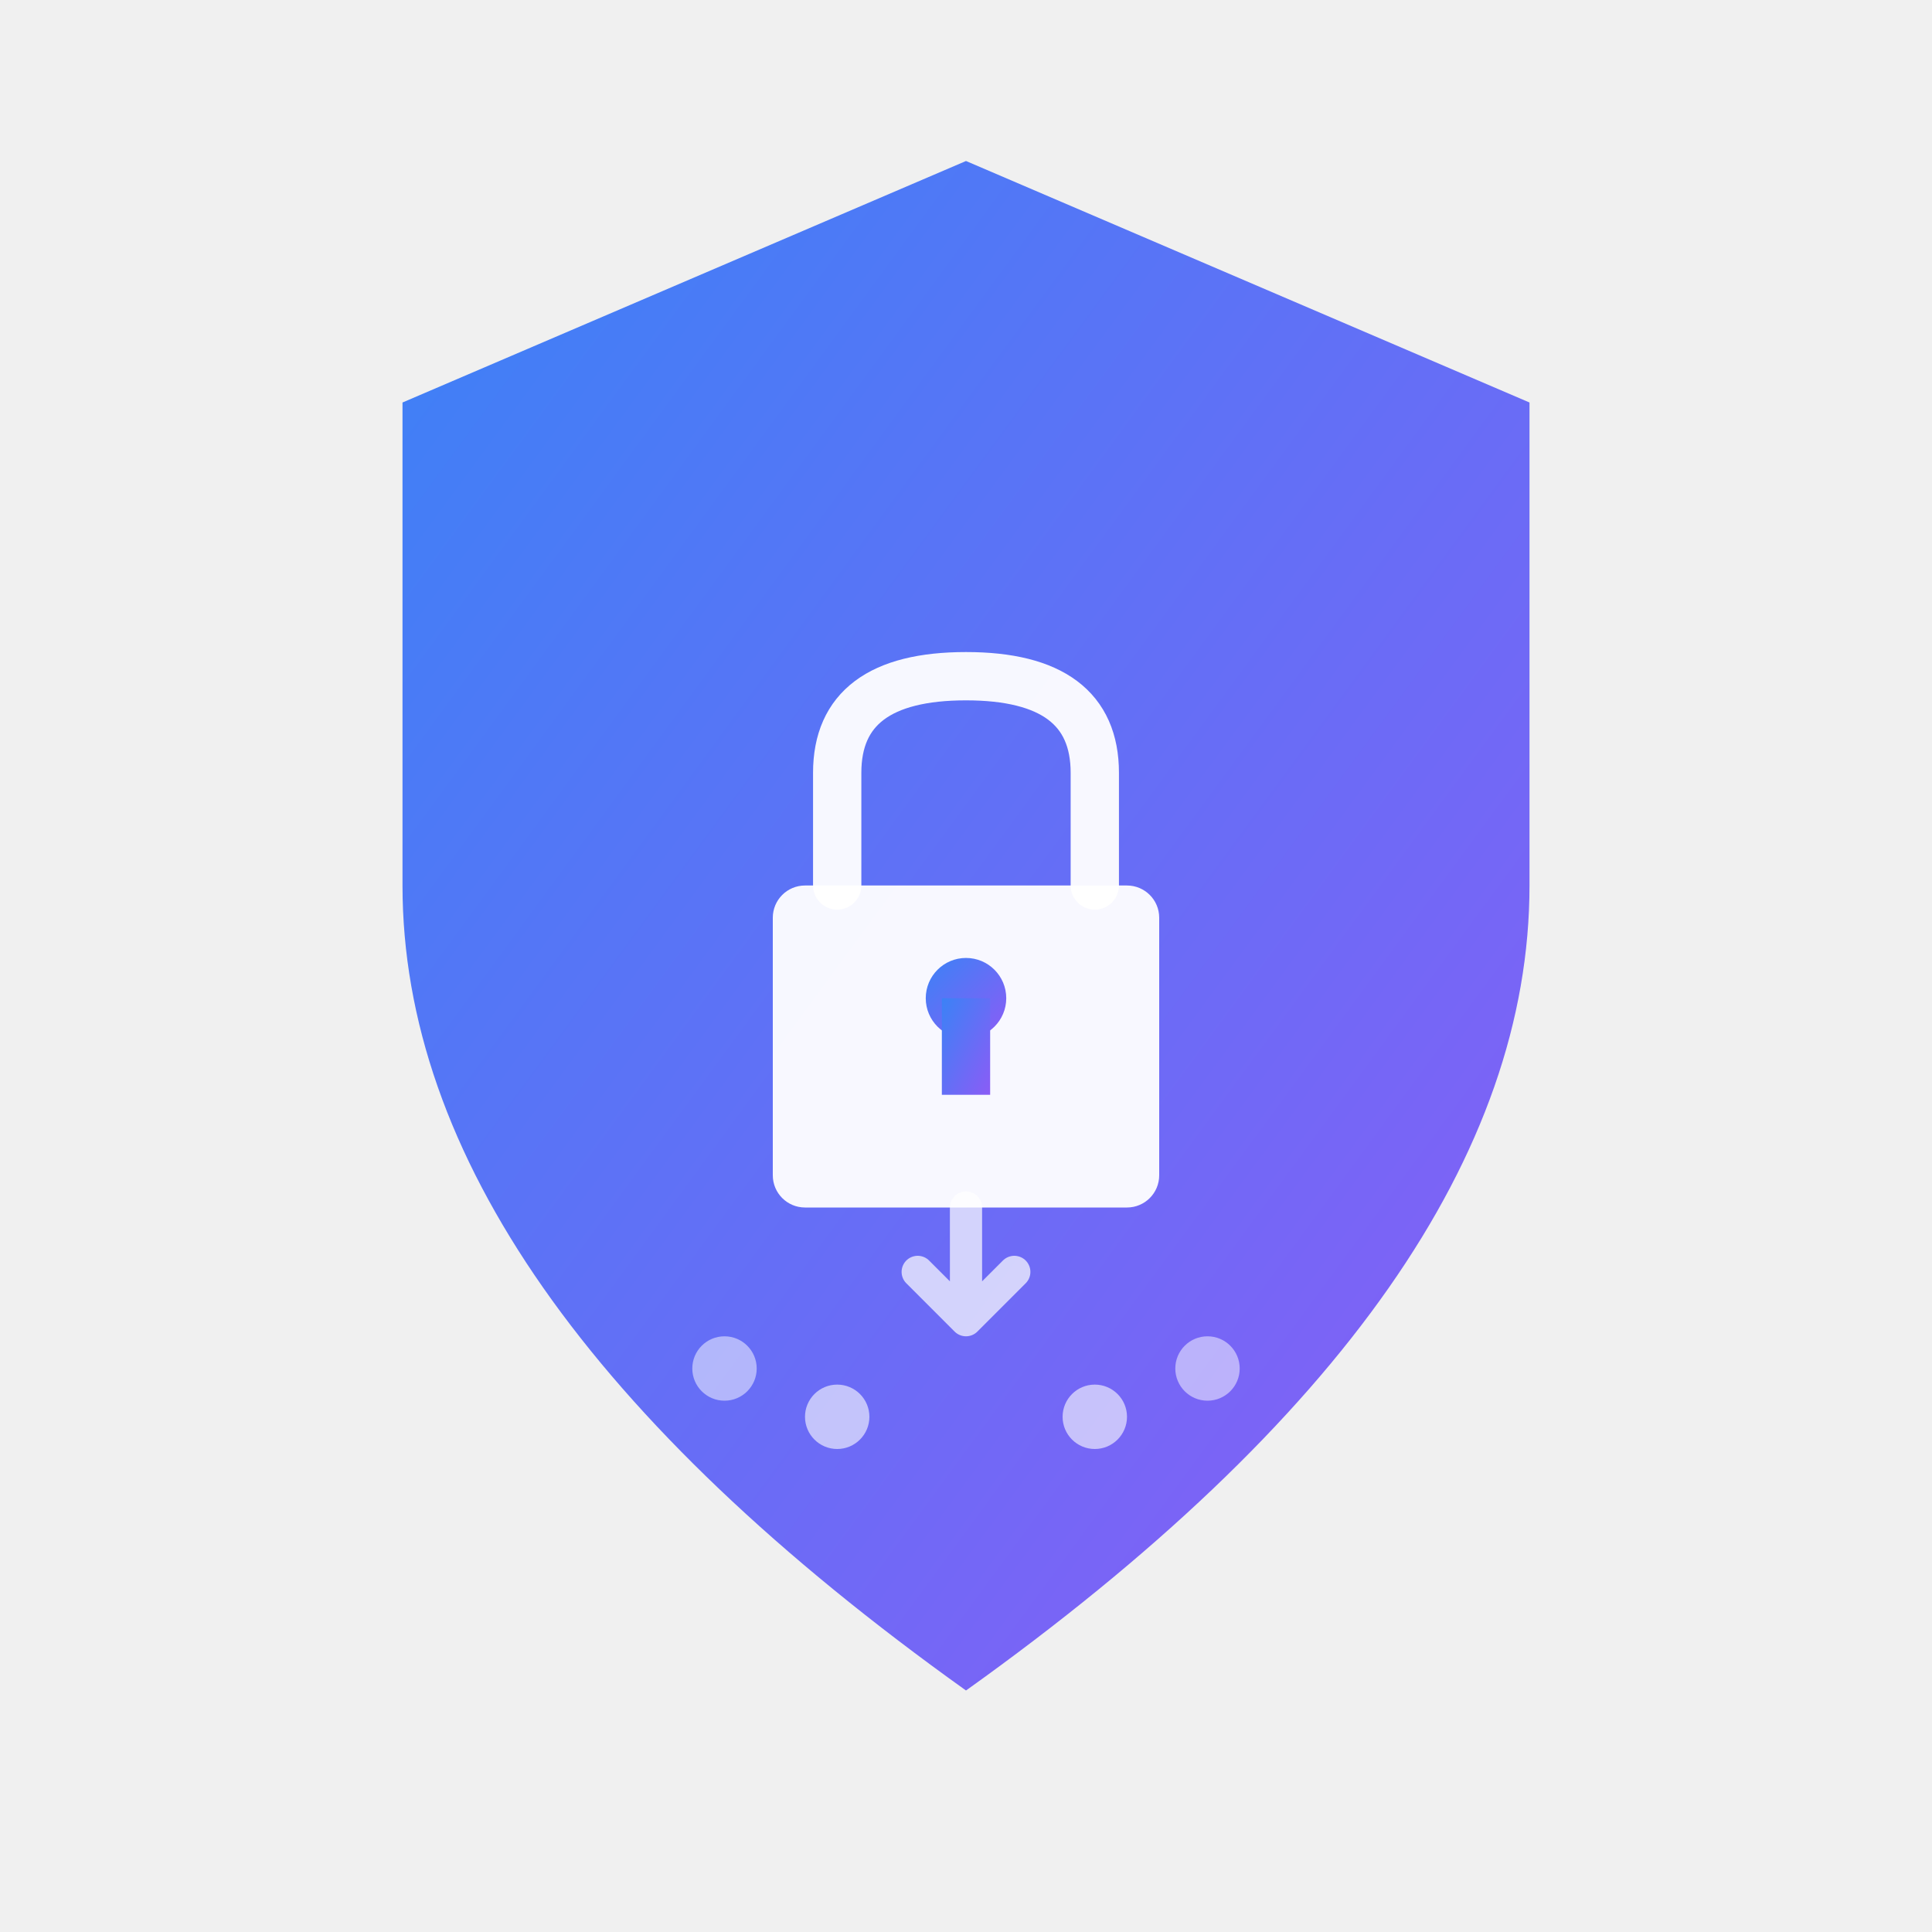
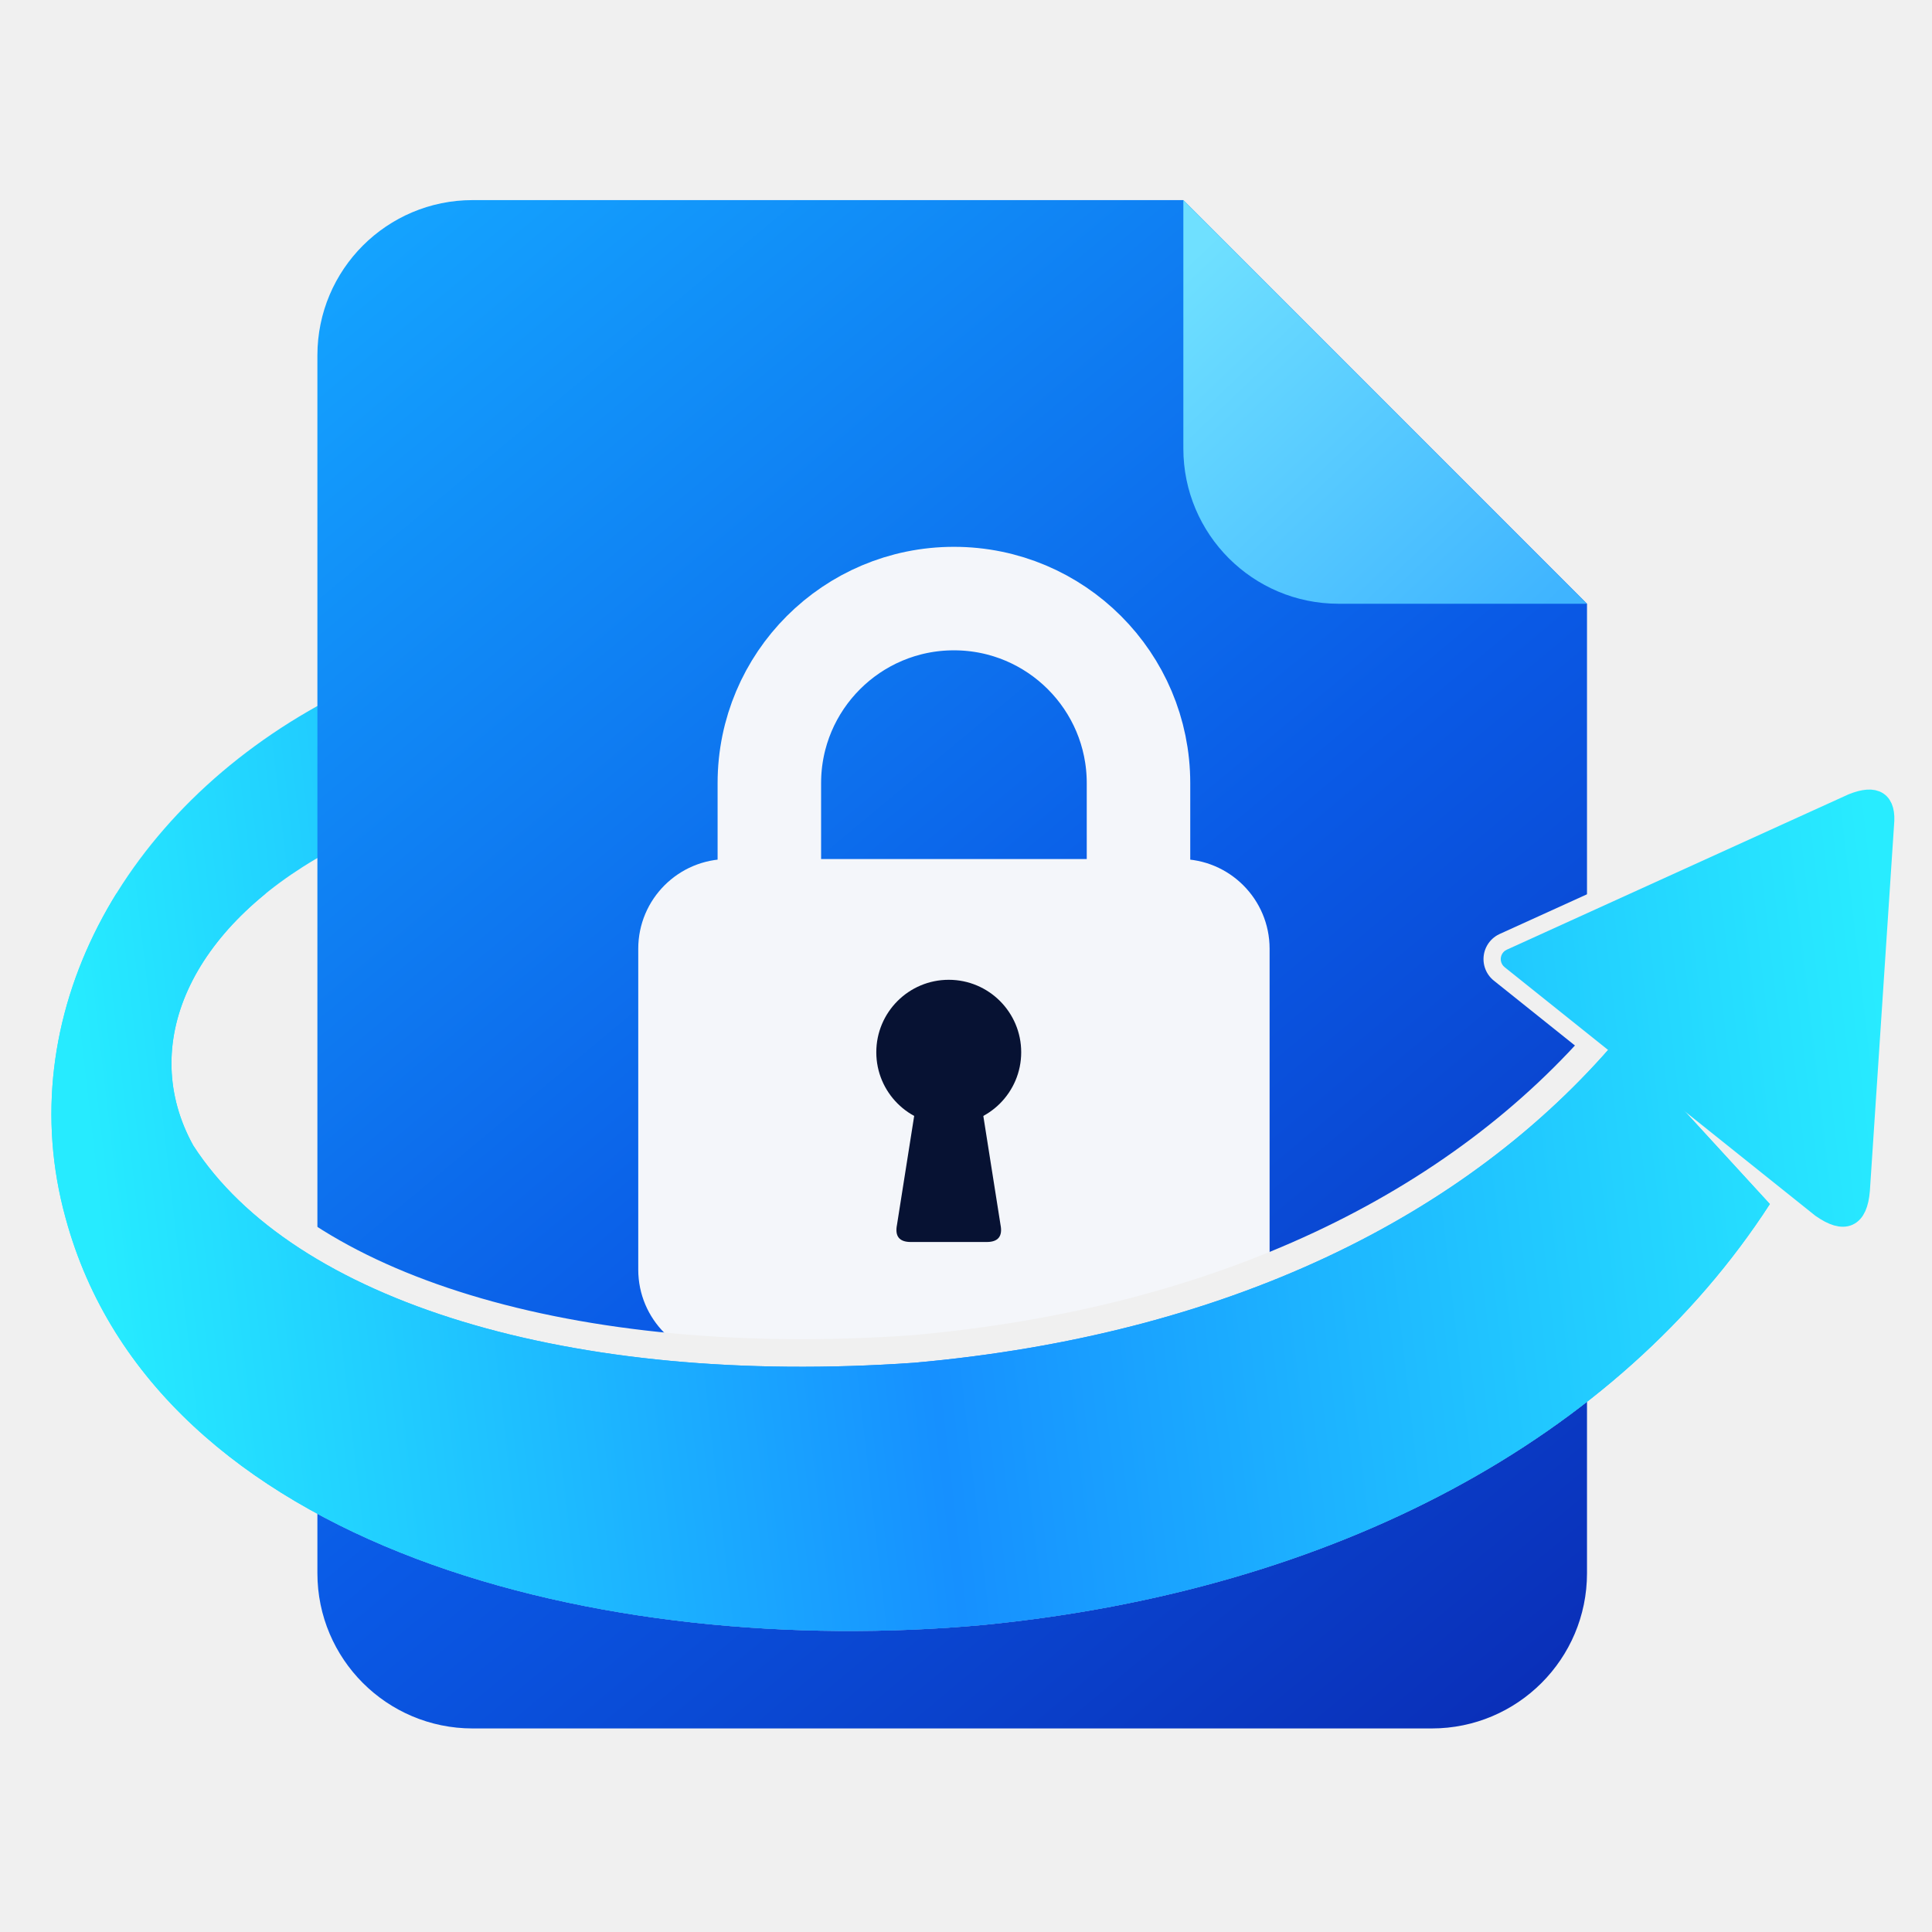
- <svg xmlns="http://www.w3.org/2000/svg" width="120" height="120" viewBox="0 0 120 120" fill="none">
+ <svg xmlns="http://www.w3.org/2000/svg" viewBox="337 213 560 560" width="120" height="120">
  <defs>
-     <linearGradient id="shieldGradient" x1="0%" y1="0%" x2="100%" y2="100%">
-       <stop offset="0%" style="stop-color:#3b82f6;stop-opacity:1" />
-       <stop offset="100%" style="stop-color:#8b5cf6;stop-opacity:1" />
+     <linearGradient id="doc" x1="440" y1="280" x2="790" y2="700" gradientUnits="userSpaceOnUse">
+       <stop offset="0" stop-color="#14a4ff" />
+       <stop offset="0.55" stop-color="#0a5ae6" />
+       <stop offset="1" stop-color="#0a2fb8" />
    </linearGradient>
+     <linearGradient id="fold" x1="690" y1="280" x2="790" y2="385" gradientUnits="userSpaceOnUse">
+       <stop offset="0" stop-color="#6fe0ff" />
+       <stop offset="1" stop-color="#3fb4ff" />
+     </linearGradient>
+     <linearGradient id="arrow" x1="360" y1="520" x2="880" y2="460" gradientUnits="userSpaceOnUse">
+       <stop offset="0" stop-color="#26ebff" />
+       <stop offset="0.45" stop-color="#1690ff" />
+       <stop offset="1" stop-color="#28ecff" />
+     </linearGradient>
+     <path id="swoosh" d="M432 416 C372 448 340 508 356 566 C382 662 512 694 622 684 C724 674 806 630 850 562 L806 514 C762 566 692 600 602 608 C502 615 422 590 393 545 C377 516 392 482 432 460 Z" />
+     <path id="head" d="M775 491 L874 446 Q884 442 883 452 L876 558 Q875 570 865 563 Z" />
+     <mask id="gap" maskUnits="userSpaceOnUse" x="337" y="213" width="560" height="560">
+       <rect x="337" y="213" width="560" height="560" fill="#fff" />
+       <g clip-path="url(#front)" fill="#000" stroke="#000" stroke-width="16" stroke-linejoin="round" stroke-linecap="round">
+         <use href="#swoosh" stroke="none" />
+         <path d="M806 514 C762 566 692 600 602 608 C502 615 422 590 393 545" fill="none" />
+         <use href="#head" />
+       </g>
+     </mask>
+     <clipPath id="front">
+       <rect x="337" y="472" width="560" height="301" />
+     </clipPath>
  </defs>
-   <path d="M60 10 L95 25 L95 55 Q95 80 60 105 Q25 80 25 55 L25 25 Z" fill="url(#shieldGradient)" stroke="none" />
-   <rect x="48" y="55" width="24" height="20" rx="2" fill="white" opacity="0.95" />
-   <path d="M52 55 L52 48 Q52 42 60 42 Q68 42 68 48 L68 55" stroke="white" stroke-width="3" fill="none" stroke-linecap="round" opacity="0.95" />
-   <circle cx="60" cy="62" r="2.5" fill="url(#shieldGradient)" />
-   <rect x="58.5" y="62" width="3" height="6" fill="url(#shieldGradient)" />
-   <path d="M60 75 L60 82 M57 79 L60 82 L63 79" stroke="white" stroke-width="2" stroke-linecap="round" stroke-linejoin="round" opacity="0.7" />
-   <circle cx="45" cy="85" r="2" fill="white" opacity="0.5" />
-   <circle cx="52" cy="88" r="2" fill="white" opacity="0.6" />
-   <circle cx="68" cy="88" r="2" fill="white" opacity="0.6" />
-   <circle cx="75" cy="85" r="2" fill="white" opacity="0.5" />
+   <use href="#swoosh" fill="url(#arrow)" />
+   <g mask="url(#gap)">
+     <path d="M474 271 H680 L797 388 V669 A45 45 0 0 1 752 714 H474 A45 45 0 0 1 429 669 V316 A45 45 0 0 1 474 271 Z" fill="url(#doc)" />
+     <path d="M680 271 V343 A45 45 0 0 0 725 388 H797 Z" fill="url(#fold)" />
+     <path d="M560 468 V440 A53.5 53.5 0 0 1 667 440 V468" fill="none" stroke="#f4f6fa" stroke-width="30" />
+     <rect x="522" y="462" width="183" height="145" rx="26" fill="#f4f6fa" />
+     <circle cx="612" cy="518" r="21" fill="#071233" />
+     <path d="M603 530 H621 L627 568 Q628 573 623 573 H601 Q596 573 597 568 Z" fill="#071233" />
+   </g>
+   <g clip-path="url(#front)">
+     <use href="#swoosh" fill="url(#arrow)" />
+   </g>
+   <use href="#head" fill="url(#arrow)" stroke="url(#arrow)" stroke-width="6" stroke-linejoin="round" />
</svg>
